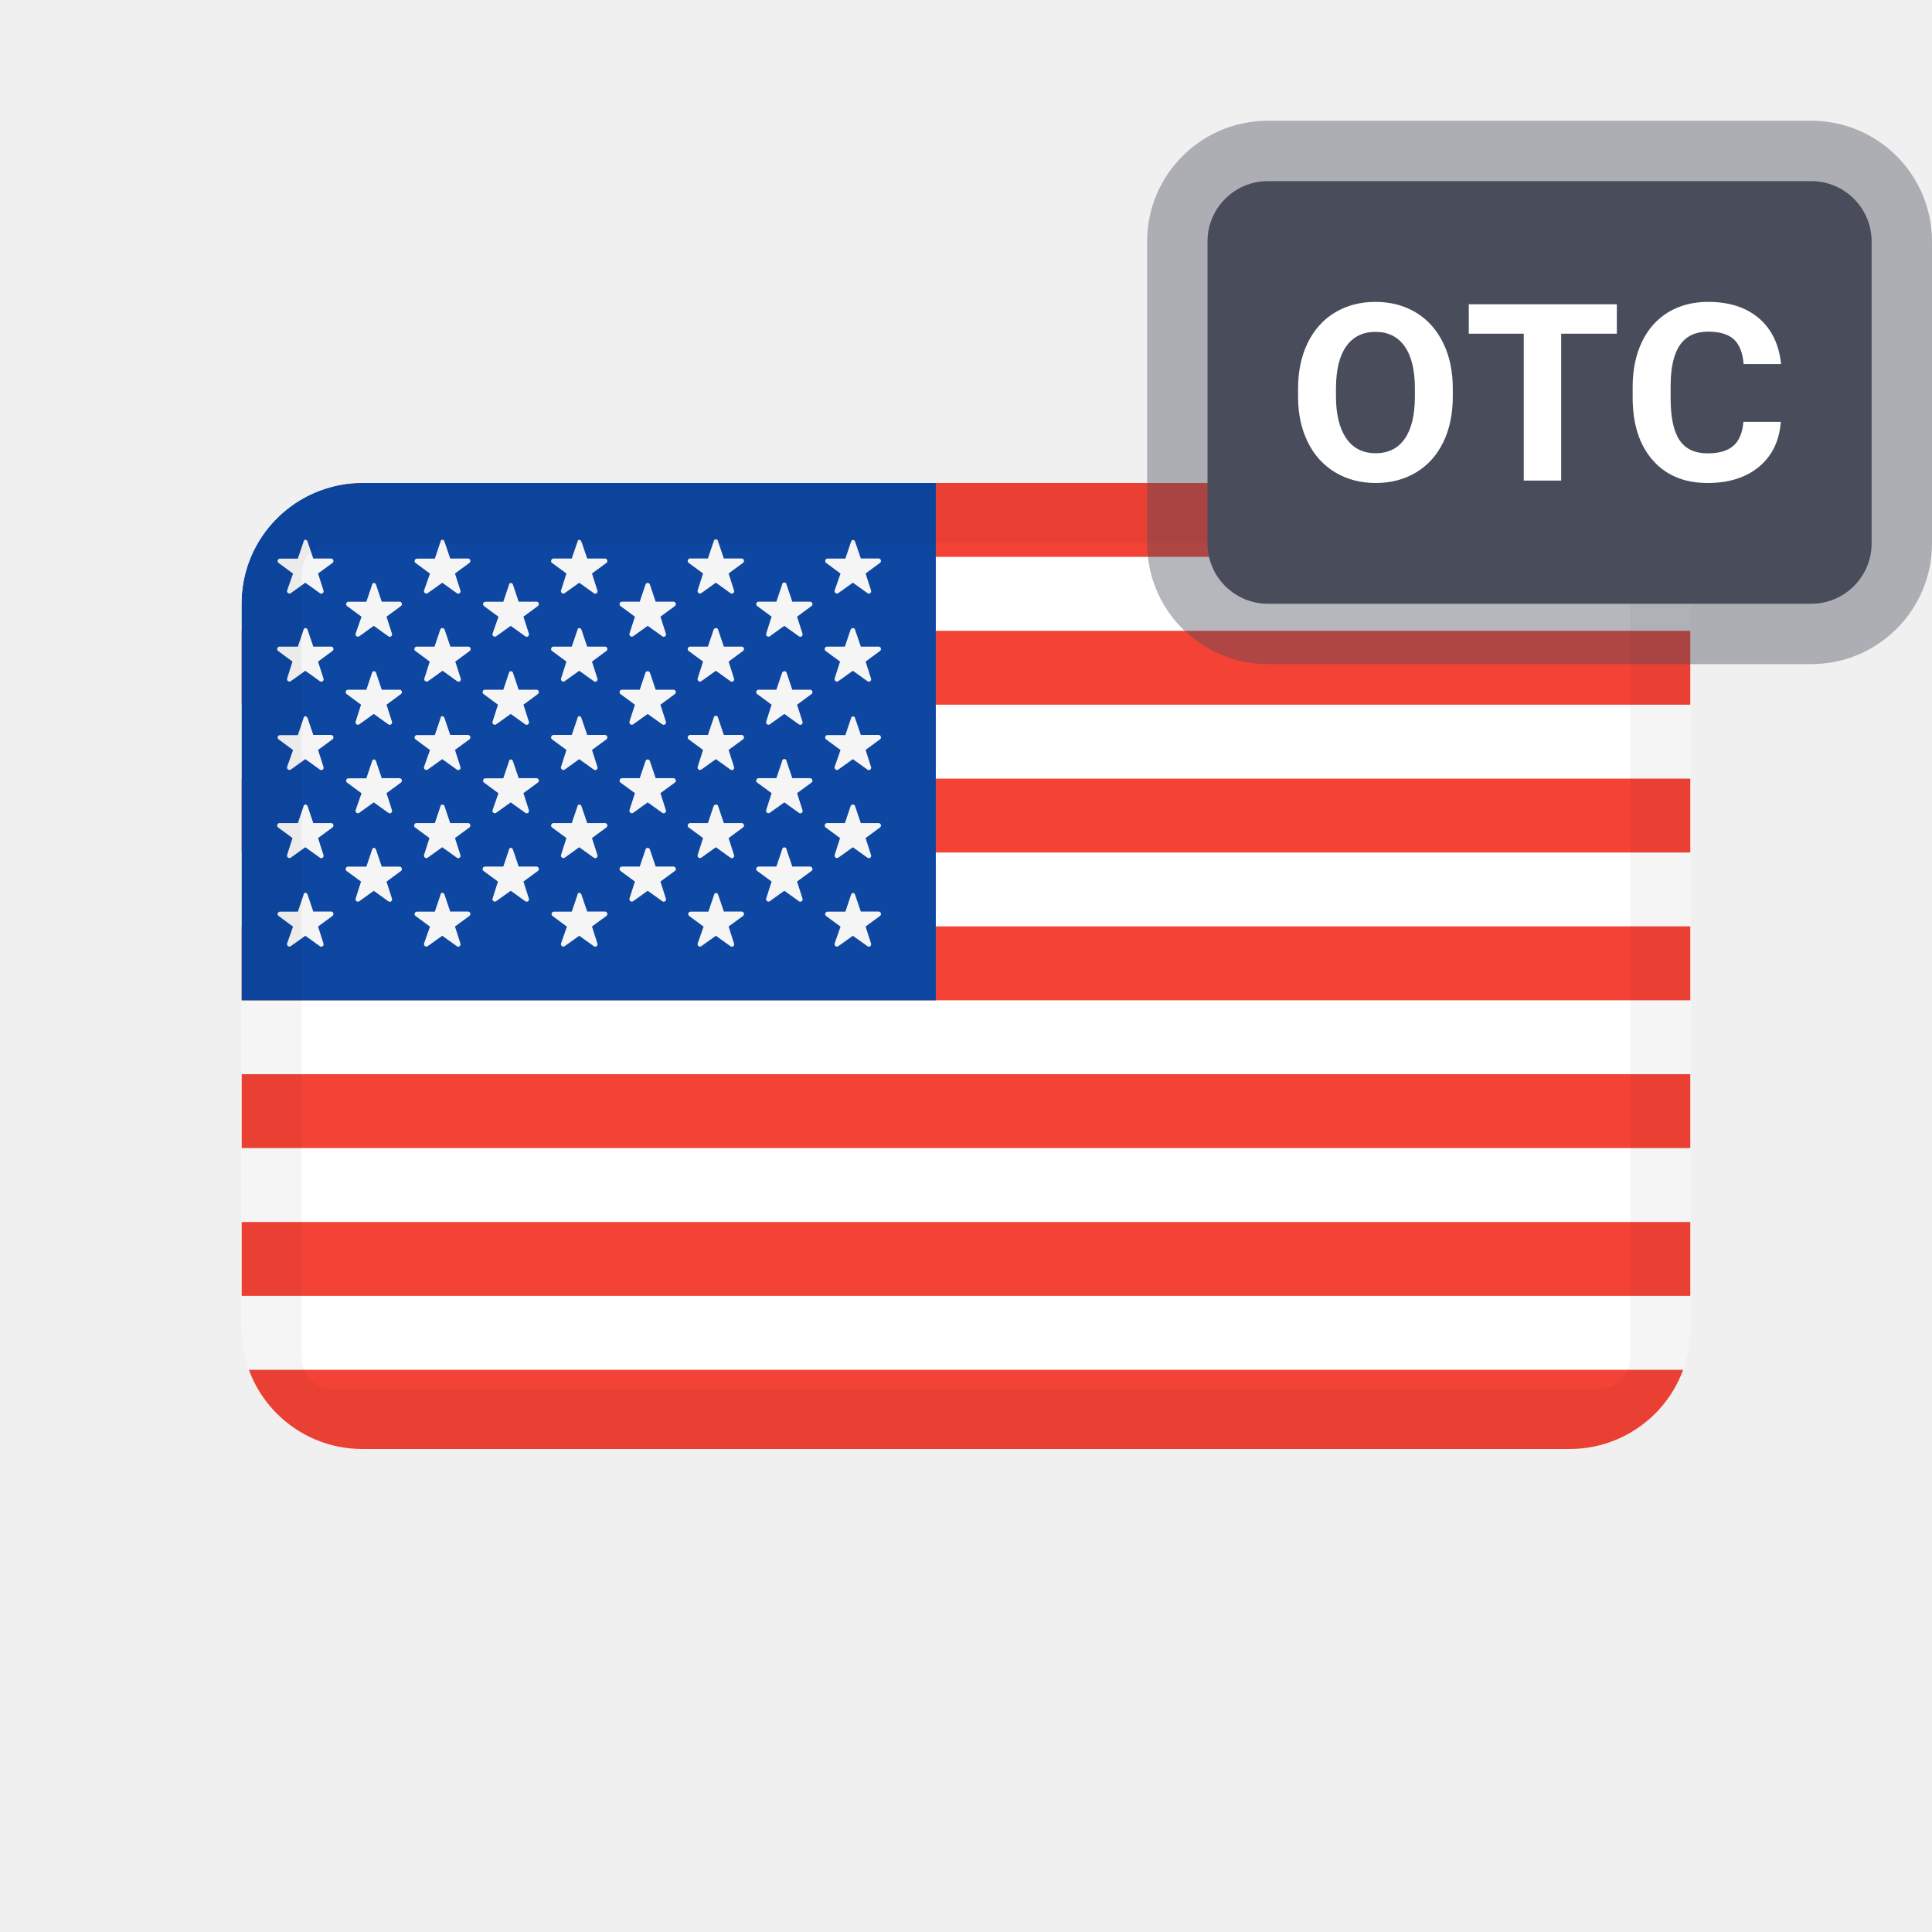
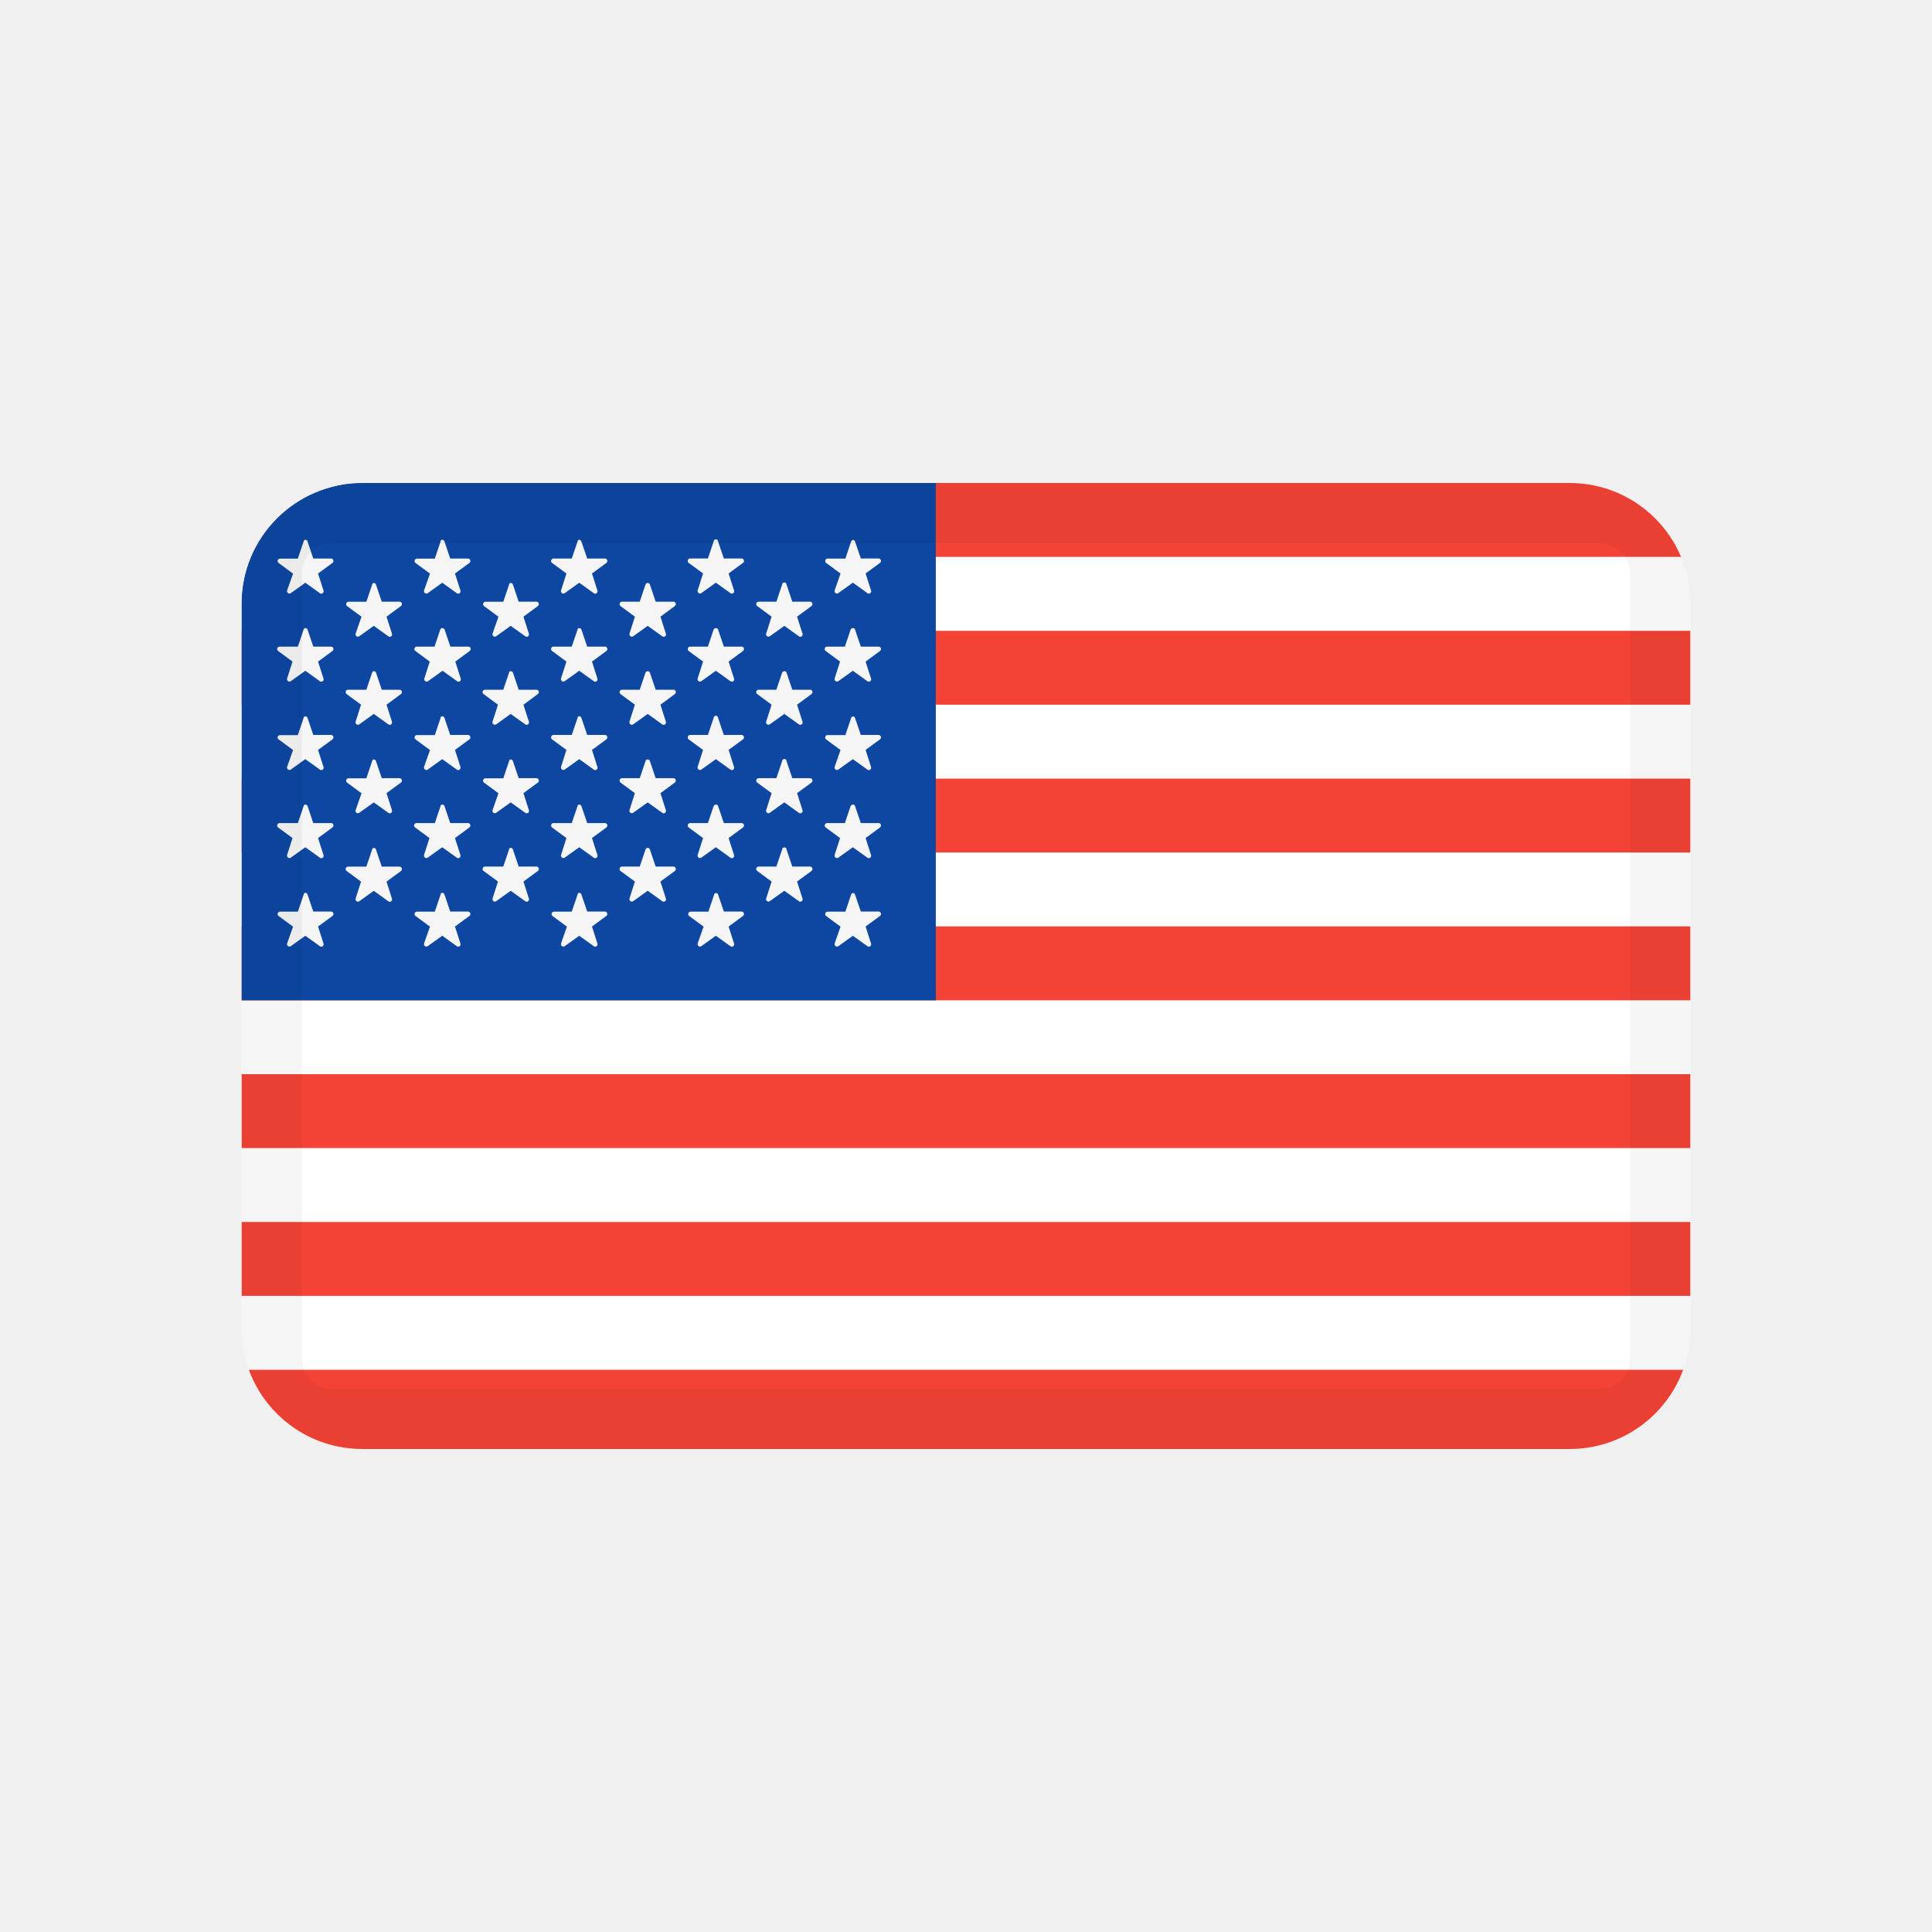
<svg xmlns="http://www.w3.org/2000/svg" xmlns:xlink="http://www.w3.org/1999/xlink" width="32" height="32" viewBox="0 0 32 32">
  <defs>
    <rect id="otcusprefix__a" width="24" height="16" x="0" y="0" rx="2" />
  </defs>
-   <g fill="none" fill-rule="evenodd">
-     <g transform="translate(4 8)">
-       <mask id="otcusprefix__b" fill="#fff">
-         <use xlink:href="#otcusprefix__a" />
-       </mask>
-       <use fill="#FFF" fill-rule="nonzero" xlink:href="#otcusprefix__a" />
-       <path fill="#F44336" fill-rule="nonzero" d="M24 14.688c0 .725-.587 1.312-1.312 1.312H1.312C.587 16 0 15.413 0 14.688h24zm0-2.448v1.224H0V12.24h24zm0-2.448v1.224H0V9.792h24zm0-2.448v1.224H0V7.344h24zm0-2.448V6.12H0V4.896h24zm0-2.448v1.224H0V2.448h24zM22.776 0c.634 0 1.155.482 1.218 1.099l.006.125H.688C.688.548 1.236 0 1.912 0h20.864z" mask="url(#otcusprefix__b)" />
-       <path fill="#0D47A1" fill-rule="nonzero" d="M2 0h9.5v8.568H0V2C0 .895.895 0 2 0z" mask="url(#otcusprefix__b)" />
-       <path fill="#F5F5F5" fill-rule="nonzero" d="M1.094 6.817l.095.281h.295c.017 0 .032.012.037.028.005.016 0 .033-.013.044l-.24.176.09.282c.006.016 0 .035-.014.045-.014.01-.034.01-.047-.002l-.24-.172-.24.172c-.014.01-.032.01-.046 0-.014-.01-.02-.027-.016-.043l.099-.28-.24-.177C.6 7.161.595 7.143.6 7.127.606 7.111.62 7.1.638 7.1h.296l.095-.282c.005-.04.053-.04.065-.001zm9.035-.026c.016 0 .03.01.033.026l.096.281h.295c.017 0 .031.012.037.028.005.016 0 .033-.013.044l-.24.176.09.282c.006.016 0 .035-.014.045-.015.01-.034.01-.047-.002l-.24-.172-.24.172c-.014.01-.033.01-.046 0-.014-.01-.02-.027-.016-.043l.098-.28-.24-.177c-.013-.01-.018-.028-.012-.044.005-.016.02-.027.036-.027h.296l.095-.282c.003-.015.016-.026.032-.027zm-2.269 0c.016 0 .03.01.034.026l.095.281h.295c.017 0 .032.012.037.028.005.016 0 .033-.013.044l-.24.176.09.282c.006.016 0 .035-.014.045-.014.01-.034.01-.047-.002l-.24-.172-.24.172c-.014.01-.032.01-.046 0-.014-.01-.02-.027-.016-.043l.099-.28-.24-.177c-.014-.01-.019-.028-.013-.044.005-.016.02-.027.037-.027h.295l.095-.282c.003-.015.016-.026.032-.027zm-4.498.026l.095.281h.295c.017 0 .032.012.037.028.005.016 0 .033-.013.044l-.24.176.09.282c.006.016 0 .035-.014.045-.014.01-.034.01-.047-.002l-.24-.172-.24.172c-.014.01-.032.01-.046 0-.014-.01-.02-.027-.016-.043l.099-.28-.24-.177c-.014-.01-.019-.028-.013-.044.005-.016.02-.027.037-.027h.296l.095-.282c0-.04.053-.04.065-.001zm2.268 0l.096.281h.295c.017 0 .031.012.037.028.005.016 0 .033-.013.044l-.24.176.09.282c.006.016 0 .035-.014.045-.015.01-.034.01-.047-.002l-.24-.172-.24.172c-.014.01-.033.01-.046 0-.014-.01-.02-.027-.016-.043l.098-.28-.24-.177c-.013-.01-.018-.028-.012-.044.005-.016.02-.027.036-.027h.296l.096-.282c0-.04.053-.04.064-.001zm-3.402-.744l.095.281h.295c.017 0 .032.012.037.028.006.016 0 .033-.013.044l-.24.176.09.282c.006.016 0 .035-.014.045-.014.01-.033.01-.047-.002l-.24-.172-.24.172c-.014.01-.032.01-.046 0-.014-.01-.02-.027-.015-.043l.09-.282-.24-.176c-.013-.01-.018-.028-.013-.044.005-.016.02-.027.037-.028h.304l.095-.281c.006-.039.054-.039.065 0zM9.01 6.04c.011.007.018.019.018.032l.095.281h.295c.017 0 .032.012.037.028.006.016 0 .033-.013.044l-.24.176.09.282c.006.016 0 .035-.014.045-.014.01-.033.01-.047-.002l-.24-.172-.24.172c-.014.01-.032.01-.046 0-.014-.01-.02-.027-.015-.043l.09-.282-.24-.176c-.013-.01-.018-.028-.013-.044.005-.016.02-.027.037-.028h.295l.095-.281c0-.013.007-.025.019-.032.011-.007.025-.007.037 0zm-2.245.032l.095.281h.295c.017 0 .032.012.037.028.005.016 0 .033-.013.044l-.24.176.09.282c.006.016 0 .035-.014.045-.014.01-.033.01-.047-.002l-.24-.172-.24.172c-.014.01-.032.01-.046 0-.014-.01-.02-.027-.016-.043l.09-.282-.24-.176c-.012-.01-.017-.028-.012-.044.005-.016.02-.027.037-.028h.295l.095-.281c.01-.039.063-.039.074 0zm-2.269 0l.095.281h.295c.017 0 .032.012.037.028.006.016 0 .033-.013.044l-.24.176.09.282c.006.016 0 .035-.014.045-.014.01-.033.01-.047-.002l-.24-.172-.24.172c-.014.01-.032.01-.046 0-.014-.01-.02-.027-.015-.043l.09-.282-.24-.176c-.013-.01-.018-.028-.013-.044.005-.016.02-.027.037-.028h.304l.095-.281c.001-.039.054-.039.065 0zm-1.134-.721l.095.282h.295c.017 0 .032.01.037.027.005.016 0 .033-.013.044l-.24.177.09.281c.006.017 0 .035-.014.045-.014.01-.034.01-.047-.002l-.24-.172-.24.172c-.014.01-.032.01-.046 0-.014-.01-.02-.027-.016-.043l.09-.281-.24-.177c-.013-.01-.018-.028-.012-.044.005-.016.02-.027.037-.027h.304l.095-.282c0-.033.053-.033.065 0zm6.8 0l.096.282h.295c.017 0 .031.01.037.027.005.016 0 .033-.013.044l-.24.177.09.281c.006.017 0 .035-.014.045-.015.01-.034.01-.047-.002l-.24-.172-.24.172c-.014.01-.033.01-.046 0-.014-.01-.02-.027-.016-.043l.09-.281-.24-.177c-.013-.01-.018-.028-.012-.044.005-.016.02-.027.036-.027h.296l.095-.282c.014-.033.067-.033.073 0zm-9.068 0l.095.282h.295c.017 0 .032.01.037.027.005.016 0 .033-.013.044l-.24.177.09.281c.006.017 0 .035-.014.045-.014.01-.034.01-.047-.002l-.24-.172-.24.172c-.014.01-.032.01-.046 0-.014-.01-.02-.027-.016-.043l.09-.281-.24-.177c-.013-.01-.018-.028-.012-.044.005-.016.02-.027.037-.027h.304l.095-.282c.005-.033.053-.033.065 0zm6.8 0l.095.282h.295c.017 0 .032.01.037.027.005.016 0 .033-.013.044l-.24.177.09.281c.006.017 0 .035-.014.045-.014.01-.034.01-.047-.002l-.24-.172-.24.172c-.014.01-.032.01-.046 0-.014-.01-.02-.027-.016-.043l.09-.281-.24-.177c-.013-.01-.018-.028-.012-.044.005-.016.02-.027.037-.027h.295l.095-.282c.014-.033.067-.033.074 0zm-2.264 0l.096.282h.295c.017 0 .031.01.037.027.005.016 0 .033-.013.044l-.24.177.09.281c.006.017 0 .035-.014.045-.015.01-.034.01-.047-.002l-.24-.172-.24.172c-.014.01-.033.01-.046 0-.014-.01-.02-.027-.016-.043l.09-.281-.24-.177c-.013-.01-.018-.028-.012-.044.005-.016.02-.027.036-.027h.304l.096-.282c0-.033.053-.033.064 0zm-3.402-.743l.095.281h.295c.017 0 .032.012.037.028.006.016 0 .033-.013.044l-.24.176.09.282c.006.016 0 .035-.014.045-.014.01-.033.01-.047-.002l-.24-.172-.24.172c-.014.01-.032.01-.046 0-.014-.01-.02-.027-.015-.043l.098-.28-.24-.177c-.013-.01-.018-.028-.013-.044.005-.016.02-.027.037-.027h.296l.095-.282c.006-.04.054-.04.065-.001zm6.763-.037c.02 0 .037.016.037.037l.095.281h.295c.017 0 .032.012.037.028.006.016 0 .033-.013.044l-.24.176.09.282c.006.016 0 .035-.014.045-.014.01-.033.01-.047-.002l-.24-.172-.24.172c-.014.01-.032.01-.046 0-.014-.01-.02-.027-.015-.043l.09-.282-.24-.176c-.013-.01-.018-.028-.013-.044.005-.016.02-.027.037-.028h.295l.095-.281c0-.02.017-.037.037-.037zm-2.226.037l.095.281h.295c.017 0 .032.012.037.028.005.016 0 .033-.013.044l-.24.176.09.282c.006.016 0 .035-.014.045-.014.01-.033.01-.047-.002l-.24-.172-.24.172c-.014.01-.032.01-.046 0-.014-.01-.02-.027-.016-.043l.09-.282-.24-.176c-.012-.01-.017-.028-.012-.044.005-.016.02-.027.037-.028h.295l.095-.281c.01-.039.063-.039.074 0zm-2.269 0l.095.281h.295c.017 0 .032.012.037.028.006.016 0 .033-.013.044l-.24.176.09.282c.006.016 0 .035-.014.045-.014.01-.033.01-.047-.002l-.24-.172-.24.172c-.014.01-.032.01-.046 0-.014-.01-.02-.027-.015-.043l.098-.28-.24-.177c-.013-.01-.018-.028-.013-.044.005-.016.02-.027.037-.027h.296l.095-.282c.001-.04.054-.04.065-.001zm-1.134-.716l.095.281h.295c.017 0 .032.012.037.028.005.016 0 .033-.013.044l-.24.176.09.282c.006.016 0 .035-.014.045-.014.01-.034.01-.047-.002l-.24-.172-.24.172c-.014.01-.032.01-.046 0-.014-.01-.02-.027-.016-.043l.099-.28-.24-.177c-.014-.01-.019-.028-.013-.044.005-.016.02-.027.037-.027h.296l.095-.282c0-.04.053-.04.065-.001zm6.767-.026c.016 0 .03.01.033.026l.096.281h.295c.017 0 .031.012.037.028.005.016 0 .033-.013.044l-.24.176.09.282c.006.016 0 .035-.014.045-.015.01-.034.01-.047-.002l-.24-.172-.24.172c-.014.01-.033.01-.046 0-.014-.01-.02-.027-.016-.043l.098-.28-.24-.177c-.013-.01-.018-.028-.012-.044.005-.016.02-.027.036-.027h.296l.095-.282c.003-.015.016-.026.032-.027zm-2.272-.011c.02 0 .037.016.037.037l.095.281h.295c.017 0 .032.012.037.028.005.016 0 .033-.013.044l-.24.176.09.282c.006.016 0 .035-.014.045-.014.01-.034.01-.047-.002l-.24-.172-.24.172c-.014.01-.032.01-.046 0-.014-.01-.02-.027-.016-.043l.09-.282-.24-.176c-.013-.01-.018-.028-.012-.044.005-.016.02-.027.037-.028h.295l.095-.281c0-.02.016-.037.037-.037zm-6.763.037l.095.281h.295c.017 0 .032.012.037.028.005.016 0 .033-.013.044l-.24.176.09.282c.006.016 0 .035-.014.045-.014.01-.034.01-.047-.002l-.24-.172-.24.172c-.014.01-.032.01-.046 0-.014-.01-.02-.027-.016-.043l.099-.28-.24-.177C.6 4.237.595 4.22.6 4.203c.005-.016.02-.027.037-.027h.296l.095-.282c.005-.04.053-.04.065-.001zm4.536 0l.096.281h.295c.017 0 .031.012.037.028.005.016 0 .033-.013.044l-.24.176.09.282c.006.016 0 .035-.014.045-.015.01-.034.01-.047-.002l-.24-.172-.24.172c-.014.01-.033.01-.046 0-.014-.01-.02-.027-.016-.043l.09-.282-.24-.176c-.013-.01-.018-.028-.012-.044.005-.016.02-.027.036-.028h.304l.096-.281c0-.039.053-.039.064 0zm-3.402-.75l.095.282h.295c.017 0 .032.011.037.027.006.016 0 .033-.013.044l-.24.177.09.281c.006.017 0 .035-.014.045-.014.01-.033.01-.047-.001l-.24-.172-.24.172c-.014.01-.032.01-.046 0-.014-.01-.02-.027-.015-.044l.09-.281-.24-.177c-.013-.01-.018-.028-.013-.044.005-.016.02-.027.037-.027h.304l.095-.282c.006-.033.054-.033.065 0zm4.537 0l.095.282h.295c.017 0 .032.011.037.027.005.016 0 .033-.013.044l-.24.177.09.281c.006.017 0 .035-.014.045-.014.01-.033.01-.047-.001l-.24-.172-.24.172c-.014.01-.032.01-.046 0-.014-.01-.02-.027-.016-.044l.09-.281-.24-.177c-.012-.01-.017-.028-.012-.044.005-.016.02-.027.037-.027h.295l.095-.282c.01-.033.063-.033.074 0zm-2.269 0l.095.282h.295c.017 0 .032.011.037.027.006.016 0 .033-.013.044l-.24.177.09.281c.006.017 0 .035-.014.045-.014.01-.033.01-.047-.001l-.24-.172-.24.172c-.014.01-.032.01-.046 0-.014-.01-.02-.027-.015-.044l.09-.281-.24-.177c-.013-.01-.018-.028-.013-.044.005-.016.02-.027.037-.027h.304l.095-.282c.001-.033.054-.033.065 0zm4.532 0l.095.282h.295c.017 0 .032.011.037.027.006.016 0 .033-.013.044l-.24.177.09.281c.006.017 0 .035-.014.045-.014.01-.033.01-.047-.001l-.24-.172-.24.172c-.014.01-.032.01-.046 0-.014-.01-.02-.027-.015-.044l.09-.281-.24-.177c-.013-.01-.018-.028-.013-.044.005-.016.02-.027.037-.027h.295l.095-.282c.015-.033.068-.033.074 0zM5.63 2.428l.096.282h.295c.017 0 .031.01.037.027.005.016 0 .033-.013.044l-.24.177.09.281c.006.017 0 .035-.014.045-.015.01-.034.01-.047-.002l-.24-.172-.24.172c-.014.01-.033.01-.046 0-.014-.01-.02-.027-.016-.043l.09-.281-.24-.177c-.013-.01-.018-.028-.012-.044.005-.016.02-.027.036-.027h.304l.096-.282c0-.033.053-.033.064 0zm-4.536 0l.095.282h.295c.017 0 .032.01.037.027.005.016 0 .033-.013.044l-.24.177.09.281c.006.017 0 .035-.014.045-.014.01-.034.01-.047-.002l-.24-.172-.24.172c-.014.01-.032.01-.046 0-.014-.01-.02-.027-.016-.043l.09-.281-.24-.177c-.013-.01-.018-.028-.012-.044.005-.016.02-.027.037-.027h.304l.095-.282c.005-.033.053-.033.065 0zm2.27 0l.096.282h.297c.017 0 .031.01.037.027.005.016 0 .033-.013.044l-.24.177.09.281c.006.017 0 .035-.014.045-.015.01-.034.01-.047-.002l-.24-.172-.24.172c-.014.01-.033.01-.046 0-.014-.01-.02-.027-.016-.043l.09-.281-.24-.177c-.013-.01-.018-.028-.012-.044.005-.016.02-.027.036-.027h.295l.095-.282c.006-.033.058-.033.073 0zm4.53 0l.095.282h.295c.017 0 .032.01.037.027.005.016 0 .033-.013.044l-.24.177.09.281c.006.017 0 .035-.014.045-.014.01-.034.01-.047-.002l-.24-.172-.24.172c-.014.01-.032.01-.046 0-.014-.01-.02-.027-.016-.043l.09-.281-.24-.177c-.013-.01-.018-.028-.012-.044.005-.016.02-.027.037-.027h.295l.095-.282c.014-.033.067-.033.074 0zm2.268 0l.096.282h.295c.017 0 .031.01.037.027.005.016 0 .033-.013.044l-.24.177.09.281c.006.017 0 .035-.014.045-.015.01-.034.01-.047-.002l-.24-.172-.24.172c-.014.01-.033.01-.046 0-.014-.01-.02-.027-.016-.043l.09-.281-.24-.177c-.013-.01-.018-.028-.012-.044.005-.016.02-.027.036-.027h.296l.095-.282c.014-.033.067-.033.073 0zm-3.397-.744l.095.282h.295c.017 0 .032.01.037.027.005.016 0 .033-.013.044l-.24.177.09.281c.006.017 0 .035-.014.045-.014.01-.033.01-.047-.002l-.24-.172-.24.172c-.014.01-.032.01-.046 0-.014-.01-.02-.027-.016-.043l.09-.281-.24-.177c-.012-.01-.017-.028-.012-.044.005-.016.02-.027.037-.027h.295l.095-.282c.01-.038.063-.038.074 0zm-2.269 0l.095.282h.295c.017 0 .032.01.037.027.006.016 0 .033-.013.044l-.24.177.09.281c.006.017 0 .035-.014.045-.014.01-.033.01-.047-.002l-.24-.172-.24.172c-.014.01-.032.01-.046 0-.014-.01-.02-.027-.015-.043l.098-.28-.24-.177c-.013-.01-.018-.028-.013-.044.005-.016.02-.026.037-.027h.296l.095-.281c.001-.04.054-.04.065-.002zm-2.268 0l.095.282h.295c.017 0 .032.01.037.027.006.016 0 .033-.013.044l-.24.177.09.281c.006.017 0 .035-.014.045-.014.01-.033.01-.047-.002l-.24-.172-.24.172c-.014.01-.032.01-.046 0-.014-.01-.02-.027-.015-.043l.098-.28-.24-.177c-.013-.01-.018-.028-.013-.044.005-.016.02-.026.037-.027h.296l.095-.281c.006-.04.054-.04.065-.002zm6.782-.032c.011.007.018.019.018.032l.095.282h.295c.017 0 .032.01.037.027.006.016 0 .033-.013.044l-.24.177.09.281c.006.017 0 .035-.014.045-.014.01-.033.01-.047-.002l-.24-.172-.24.172c-.014.01-.032.01-.046 0-.014-.01-.02-.027-.015-.043l.09-.281-.24-.177c-.013-.01-.018-.028-.013-.044.005-.016.02-.027.037-.027h.295l.095-.282c0-.013.007-.025.019-.032.011-.006.025-.006.037 0zM1.094.97l.095.281h.295c.017 0 .032.012.037.028.005.016 0 .033-.013.044l-.24.176.09.282c.006.016 0 .035-.014.045-.014.01-.034.01-.047-.002l-.24-.172-.24.172c-.014.01-.032.01-.046 0-.014-.01-.02-.027-.016-.043l.099-.28-.24-.177C.6 1.313.595 1.295.6 1.28c.005-.016.02-.027.037-.027h.296L1.029.97c.005-.04.053-.04.065-.001zm2.268 0l.095.281h.295c.017 0 .032.012.037.028.005.016 0 .033-.013.044l-.24.176.09.282c.006.016 0 .035-.014.045-.014.01-.034.01-.047-.002l-.24-.172-.24.172c-.014.01-.032.01-.046 0-.014-.01-.02-.027-.016-.043l.099-.28-.24-.177c-.014-.01-.019-.028-.013-.044.005-.016.02-.027.037-.027h.296L3.297.97c0-.04.053-.04.065-.001zm2.268 0l.096.281h.295c.017 0 .031.012.037.028.005.016 0 .033-.013.044l-.24.176.09.282c.006.016 0 .035-.014.045-.015.01-.034.01-.047-.002l-.24-.172-.24.172c-.014.01-.033.01-.046 0-.014-.01-.02-.027-.016-.043l.09-.282-.24-.176c-.013-.01-.018-.028-.012-.044.005-.016.02-.027.036-.028h.304L5.566.97c0-.039.053-.039.064 0zM7.875.937c.012.007.019.019.019.032l.095.281h.295c.017 0 .032.012.037.028.005.016 0 .033-.013.044l-.24.176.09.282c.006.016 0 .035-.014.045-.014.01-.034.01-.047-.002l-.24-.172-.24.172c-.014.01-.032.01-.046 0-.014-.01-.02-.027-.016-.043l.09-.282-.24-.176c-.013-.01-.018-.028-.012-.044.005-.016.02-.027.037-.028h.295L7.82.97c0-.013.007-.025.018-.032.012-.007.026-.007.037 0zm2.254.006c.016 0 .03.01.033.026l.096.281h.295c.017 0 .031.012.037.028.005.016 0 .033-.013.044l-.24.176.09.282c.006.016 0 .035-.014.045-.015.01-.034.01-.047-.002l-.24-.172-.24.172c-.014.01-.033.01-.046 0-.014-.01-.02-.027-.016-.043l.098-.28-.24-.177c-.013-.01-.018-.028-.012-.044.005-.016.02-.027.036-.027h.296l.095-.282c.003-.015.016-.026.032-.027z" mask="url(#otcusprefix__b)" />
-       <rect width="23" height="15" x=".5" y=".5" fill-rule="nonzero" stroke="#000" stroke-opacity=".04" mask="url(#otcusprefix__b)" rx="1" />
-     </g>
-     <g>
-       <path fill="#494C5A" fill-opacity=".4" fill-rule="nonzero" d="M2 0h9c1.105 0 2 .895 2 2v5c0 1.105-.895 2-2 2H2C.895 9 0 8.105 0 7V2C0 .895.895 0 2 0z" transform="translate(19 2)" />
-       <path fill="#494C5A" d="M2 1c-.552 0-1 .448-1 1v5c0 .552.448 1 1 1h9c.552 0 1-.448 1-1V2c0-.552-.448-1-1-1H2z" transform="translate(19 2)" />
-       <path fill="#FFF" d="M5.063 4.566c0 .288-.052.54-.157.756-.105.217-.254.384-.45.502-.194.117-.418.176-.67.176-.25 0-.472-.058-.668-.174-.196-.117-.347-.283-.455-.499-.107-.216-.162-.464-.163-.745v-.144c0-.288.053-.54.16-.76.107-.218.258-.386.453-.503.195-.117.418-.175.669-.175.25 0 .473.058.668.175.195.117.346.285.453.504.107.218.16.47.16.757v.13zm-.628-.132c0-.306-.057-.539-.17-.698-.113-.16-.274-.239-.483-.239-.208 0-.369.079-.482.236-.113.157-.17.387-.172.69v.143c0 .298.057.53.17.694.113.164.276.247.488.247.208 0 .368-.08.48-.238.111-.158.168-.39.169-.693v-.142zm3.345-.907h-.922V5.96h-.62V3.527h-.91V3.04H7.78v.487zm2.716 1.46c-.024.314-.143.562-.359.742-.215.18-.5.271-.853.271-.385 0-.689-.126-.91-.378-.221-.252-.332-.598-.332-1.038v-.178c0-.281.051-.528.153-.742.102-.214.248-.378.437-.493.19-.114.41-.171.66-.171.348 0 .628.09.84.27.212.181.335.435.368.76h-.62c-.015-.188-.07-.324-.162-.41-.093-.084-.235-.127-.425-.127-.207 0-.362.072-.464.216-.103.144-.156.367-.158.669v.22c0 .316.049.546.147.692.099.146.254.219.466.219.192 0 .335-.043.43-.128.094-.085.148-.216.162-.394h.62z" transform="translate(19 2)" />
-     </g>
+   <g fill="none" fill-rule="evenodd" transform="translate(4 8)">
+     <mask id="otcusprefix__b" fill="#fff">
+       <use xlink:href="#otcusprefix__a" />
+     </mask>
+     <use fill="#FFF" fill-rule="nonzero" xlink:href="#otcusprefix__a" />
+     <path fill="#F44336" fill-rule="nonzero" d="M24 14.688c0 .725-.587 1.312-1.312 1.312H1.312C.587 16 0 15.413 0 14.688h24zm0-2.448v1.224H0V12.24h24zm0-2.448v1.224H0V9.792h24zm0-2.448v1.224H0V7.344h24zm0-2.448V6.12H0V4.896h24zm0-2.448v1.224H0V2.448h24zM22.776 0c.634 0 1.155.482 1.218 1.099l.006.125H.688C.688.548 1.236 0 1.912 0h20.864z" mask="url(#otcusprefix__b)" />
+     <path fill="#0D47A1" fill-rule="nonzero" d="M2 0h9.5v8.568H0V2C0 .895.895 0 2 0z" mask="url(#otcusprefix__b)" />
+     <path fill="#F5F5F5" fill-rule="nonzero" d="M1.094 6.817l.095.281h.295c.017 0 .032.012.037.028.005.016 0 .033-.013.044l-.24.176.09.282c.006.016 0 .035-.014.045-.014.01-.034.01-.047-.002l-.24-.172-.24.172c-.014.01-.032.01-.046 0-.014-.01-.02-.027-.016-.043l.099-.28-.24-.177C.6 7.161.595 7.143.6 7.127.606 7.111.62 7.1.638 7.1h.296l.095-.282c.005-.04.053-.04.065-.001zm9.035-.026c.016 0 .03.01.033.026l.096.281h.295c.017 0 .031.012.037.028.005.016 0 .033-.013.044l-.24.176.09.282c.006.016 0 .035-.014.045-.015.01-.034.01-.047-.002l-.24-.172-.24.172c-.014.01-.033.01-.046 0-.014-.01-.02-.027-.016-.043l.098-.28-.24-.177c-.013-.01-.018-.028-.012-.044.005-.016.02-.027.036-.027h.296l.095-.282c.003-.015.016-.026.032-.027zm-2.269 0c.016 0 .03.01.034.026l.095.281h.295c.017 0 .032.012.037.028.005.016 0 .033-.013.044l-.24.176.09.282c.006.016 0 .035-.014.045-.014.01-.034.01-.047-.002l-.24-.172-.24.172c-.014.01-.032.01-.046 0-.014-.01-.02-.027-.016-.043l.099-.28-.24-.177c-.014-.01-.019-.028-.013-.044.005-.016.02-.027.037-.027h.295l.095-.282c.003-.015.016-.026.032-.027zm-4.498.026l.095.281h.295c.017 0 .032.012.037.028.005.016 0 .033-.013.044l-.24.176.09.282c.006.016 0 .035-.014.045-.014.01-.034.01-.047-.002l-.24-.172-.24.172c-.014.01-.032.01-.046 0-.014-.01-.02-.027-.016-.043l.099-.28-.24-.177c-.014-.01-.019-.028-.013-.044.005-.016.02-.027.037-.027h.296l.095-.282c0-.04.053-.04.065-.001zm2.268 0l.096.281h.295c.017 0 .031.012.037.028.005.016 0 .033-.013.044l-.24.176.09.282c.006.016 0 .035-.014.045-.015.01-.034.01-.047-.002l-.24-.172-.24.172c-.014.01-.033.01-.046 0-.014-.01-.02-.027-.016-.043l.098-.28-.24-.177c-.013-.01-.018-.028-.012-.044.005-.016.02-.027.036-.027h.296l.096-.282c0-.04.053-.04.064-.001zm-3.402-.744l.095.281h.295c.017 0 .032.012.037.028.006.016 0 .033-.013.044l-.24.176.09.282c.006.016 0 .035-.014.045-.014.01-.033.01-.047-.002l-.24-.172-.24.172c-.014.01-.032.01-.046 0-.014-.01-.02-.027-.015-.043l.09-.282-.24-.176c-.013-.01-.018-.028-.013-.044.005-.016.02-.027.037-.028h.304l.095-.281c.006-.039.054-.039.065 0zM9.01 6.04c.011.007.018.019.018.032l.095.281h.295c.017 0 .032.012.037.028.006.016 0 .033-.013.044l-.24.176.09.282c.006.016 0 .035-.014.045-.014.01-.033.01-.047-.002l-.24-.172-.24.172c-.014.01-.032.01-.046 0-.014-.01-.02-.027-.015-.043l.09-.282-.24-.176c-.013-.01-.018-.028-.013-.044.005-.016.02-.027.037-.028h.295l.095-.281c0-.013.007-.025.019-.032.011-.007.025-.007.037 0zm-2.245.032l.095.281h.295c.017 0 .032.012.037.028.005.016 0 .033-.013.044l-.24.176.09.282c.006.016 0 .035-.014.045-.014.01-.033.01-.047-.002l-.24-.172-.24.172c-.014.01-.032.01-.046 0-.014-.01-.02-.027-.016-.043l.09-.282-.24-.176c-.012-.01-.017-.028-.012-.044.005-.016.02-.027.037-.028h.295l.095-.281c.01-.039.063-.039.074 0zm-2.269 0l.095.281h.295c.017 0 .032.012.037.028.006.016 0 .033-.013.044l-.24.176.09.282c.006.016 0 .035-.014.045-.014.01-.033.01-.047-.002l-.24-.172-.24.172c-.014.01-.032.01-.046 0-.014-.01-.02-.027-.015-.043l.09-.282-.24-.176c-.013-.01-.018-.028-.013-.044.005-.016.02-.027.037-.028h.304l.095-.281c.001-.039.054-.039.065 0zm-1.134-.721l.095.282h.295c.017 0 .032.01.037.027.005.016 0 .033-.013.044l-.24.177.09.281c.006.017 0 .035-.014.045-.014.01-.034.01-.047-.002l-.24-.172-.24.172c-.014.01-.032.01-.046 0-.014-.01-.02-.027-.016-.043l.09-.281-.24-.177c-.013-.01-.018-.028-.012-.044.005-.016.02-.027.037-.027h.304l.095-.282c0-.033.053-.033.065 0zm6.8 0l.096.282h.295c.017 0 .031.01.037.027.005.016 0 .033-.013.044l-.24.177.09.281c.006.017 0 .035-.014.045-.015.01-.034.01-.047-.002l-.24-.172-.24.172c-.014.01-.033.01-.046 0-.014-.01-.02-.027-.016-.043l.09-.281-.24-.177c-.013-.01-.018-.028-.012-.044.005-.016.02-.027.036-.027h.296l.095-.282c.014-.033.067-.033.073 0zm-9.068 0l.095.282h.295c.017 0 .032.01.037.027.005.016 0 .033-.013.044l-.24.177.09.281c.006.017 0 .035-.014.045-.014.01-.034.01-.047-.002l-.24-.172-.24.172c-.014.01-.032.01-.046 0-.014-.01-.02-.027-.016-.043l.09-.281-.24-.177c-.013-.01-.018-.028-.012-.044.005-.016.02-.027.037-.027h.304l.095-.282c.005-.033.053-.033.065 0zm6.8 0l.095.282h.295c.017 0 .032.01.037.027.005.016 0 .033-.013.044l-.24.177.09.281c.006.017 0 .035-.014.045-.014.01-.034.01-.047-.002l-.24-.172-.24.172c-.014.01-.032.01-.046 0-.014-.01-.02-.027-.016-.043l.09-.281-.24-.177c-.013-.01-.018-.028-.012-.044.005-.016.02-.027.037-.027h.295l.095-.282c.014-.033.067-.033.074 0zm-2.264 0l.096.282h.295c.017 0 .031.01.037.027.005.016 0 .033-.013.044l-.24.177.09.281c.006.017 0 .035-.014.045-.015.01-.034.01-.047-.002l-.24-.172-.24.172c-.014.01-.033.01-.046 0-.014-.01-.02-.027-.016-.043l.09-.281-.24-.177c-.013-.01-.018-.028-.012-.044.005-.016.02-.027.036-.027h.304l.096-.282c0-.033.053-.033.064 0zm-3.402-.743l.095.281h.295c.017 0 .032.012.037.028.006.016 0 .033-.013.044l-.24.176.09.282c.006.016 0 .035-.014.045-.014.01-.033.01-.047-.002l-.24-.172-.24.172c-.014.01-.032.01-.046 0-.014-.01-.02-.027-.015-.043l.098-.28-.24-.177c-.013-.01-.018-.028-.013-.044.005-.016.02-.027.037-.027h.296l.095-.282c.006-.04.054-.04.065-.001zm6.763-.037c.02 0 .037.016.037.037l.095.281h.295c.017 0 .032.012.037.028.006.016 0 .033-.013.044l-.24.176.09.282c.006.016 0 .035-.014.045-.014.01-.033.01-.047-.002l-.24-.172-.24.172c-.014.01-.032.01-.046 0-.014-.01-.02-.027-.015-.043l.09-.282-.24-.176c-.013-.01-.018-.028-.013-.044.005-.016.02-.027.037-.028h.295l.095-.281c0-.02.017-.037.037-.037zm-2.226.037l.095.281h.295c.017 0 .032.012.037.028.005.016 0 .033-.013.044l-.24.176.09.282c.006.016 0 .035-.014.045-.014.01-.033.01-.047-.002l-.24-.172-.24.172c-.014.01-.032.01-.046 0-.014-.01-.02-.027-.016-.043l.09-.282-.24-.176c-.012-.01-.017-.028-.012-.044.005-.016.02-.027.037-.028h.295l.095-.281c.01-.039.063-.039.074 0zm-2.269 0l.095.281h.295c.017 0 .032.012.037.028.006.016 0 .033-.013.044l-.24.176.09.282c.006.016 0 .035-.014.045-.014.01-.033.01-.047-.002l-.24-.172-.24.172c-.014.01-.032.01-.046 0-.014-.01-.02-.027-.015-.043l.098-.28-.24-.177c-.013-.01-.018-.028-.013-.044.005-.016.02-.027.037-.027h.296l.095-.282c.001-.04.054-.04.065-.001zm-1.134-.716l.095.281h.295c.017 0 .032.012.037.028.005.016 0 .033-.013.044l-.24.176.09.282c.006.016 0 .035-.014.045-.014.01-.034.01-.047-.002l-.24-.172-.24.172c-.014.01-.032.01-.046 0-.014-.01-.02-.027-.016-.043l.099-.28-.24-.177c-.014-.01-.019-.028-.013-.044.005-.016.02-.027.037-.027h.296l.095-.282c0-.04.053-.04.065-.001zm6.767-.026c.016 0 .03.01.033.026l.096.281h.295c.017 0 .031.012.037.028.005.016 0 .033-.013.044l-.24.176.09.282c.006.016 0 .035-.014.045-.015.01-.034.01-.047-.002l-.24-.172-.24.172c-.014.01-.033.01-.046 0-.014-.01-.02-.027-.016-.043l.098-.28-.24-.177c-.013-.01-.018-.028-.012-.044.005-.016.02-.027.036-.027h.296l.095-.282c.003-.015.016-.026.032-.027zm-2.272-.011c.02 0 .037.016.037.037l.095.281h.295c.017 0 .032.012.037.028.005.016 0 .033-.013.044l-.24.176.09.282c.006.016 0 .035-.014.045-.014.01-.034.01-.047-.002l-.24-.172-.24.172c-.014.01-.032.01-.046 0-.014-.01-.02-.027-.016-.043l.09-.282-.24-.176c-.013-.01-.018-.028-.012-.044.005-.016.02-.027.037-.028h.295l.095-.281c0-.02.016-.037.037-.037zm-6.763.037l.095.281h.295c.017 0 .032.012.037.028.005.016 0 .033-.013.044l-.24.176.09.282c.006.016 0 .035-.014.045-.014.01-.034.01-.047-.002l-.24-.172-.24.172c-.014.01-.032.01-.046 0-.014-.01-.02-.027-.016-.043l.099-.28-.24-.177C.6 4.237.595 4.22.6 4.203c.005-.016.02-.027.037-.027h.296l.095-.282c.005-.04.053-.04.065-.001zm4.536 0l.096.281h.295c.017 0 .031.012.037.028.005.016 0 .033-.013.044l-.24.176.09.282c.006.016 0 .035-.014.045-.015.01-.034.01-.047-.002l-.24-.172-.24.172c-.014.01-.033.01-.046 0-.014-.01-.02-.027-.016-.043l.09-.282-.24-.176c-.013-.01-.018-.028-.012-.044.005-.016.02-.027.036-.028h.304l.096-.281c0-.039.053-.039.064 0zm-3.402-.75l.095.282h.295c.017 0 .032.011.037.027.006.016 0 .033-.013.044l-.24.177.09.281c.006.017 0 .035-.014.045-.014.01-.033.01-.047-.001l-.24-.172-.24.172c-.014.01-.032.01-.046 0-.014-.01-.02-.027-.015-.044l.09-.281-.24-.177c-.013-.01-.018-.028-.013-.044.005-.016.02-.027.037-.027h.304l.095-.282c.006-.033.054-.033.065 0zm4.537 0l.095.282h.295c.017 0 .032.011.037.027.005.016 0 .033-.013.044l-.24.177.09.281c.006.017 0 .035-.014.045-.014.01-.033.01-.047-.001l-.24-.172-.24.172c-.014.01-.032.01-.046 0-.014-.01-.02-.027-.016-.044l.09-.281-.24-.177c-.012-.01-.017-.028-.012-.044.005-.016.02-.027.037-.027h.295l.095-.282c.01-.033.063-.033.074 0zm-2.269 0l.095.282h.295c.017 0 .032.011.037.027.006.016 0 .033-.013.044l-.24.177.09.281c.006.017 0 .035-.014.045-.014.01-.033.01-.047-.001l-.24-.172-.24.172c-.014.01-.032.01-.046 0-.014-.01-.02-.027-.015-.044l.09-.281-.24-.177c-.013-.01-.018-.028-.013-.044.005-.016.02-.027.037-.027h.304l.095-.282c.001-.033.054-.033.065 0zm4.532 0l.095.282h.295c.017 0 .032.011.037.027.006.016 0 .033-.013.044l-.24.177.09.281c.006.017 0 .035-.014.045-.014.01-.033.01-.047-.001l-.24-.172-.24.172c-.014.01-.032.01-.046 0-.014-.01-.02-.027-.015-.044l.09-.281-.24-.177c-.013-.01-.018-.028-.013-.044.005-.016.02-.027.037-.027h.295l.095-.282c.015-.033.068-.033.074 0zM5.63 2.428l.096.282h.295c.017 0 .031.01.037.027.005.016 0 .033-.013.044l-.24.177.09.281c.006.017 0 .035-.014.045-.015.01-.034.01-.047-.002l-.24-.172-.24.172c-.014.01-.033.01-.046 0-.014-.01-.02-.027-.016-.043l.09-.281-.24-.177c-.013-.01-.018-.028-.012-.044.005-.016.02-.027.036-.027h.304l.096-.282c0-.033.053-.033.064 0zm-4.536 0l.095.282h.295c.017 0 .032.01.037.027.005.016 0 .033-.013.044l-.24.177.09.281c.006.017 0 .035-.014.045-.014.01-.034.01-.047-.002l-.24-.172-.24.172c-.014.01-.032.01-.046 0-.014-.01-.02-.027-.016-.043l.09-.281-.24-.177c-.013-.01-.018-.028-.012-.044.005-.016.02-.027.037-.027h.304l.095-.282c.005-.033.053-.033.065 0zm2.27 0l.096.282h.297c.017 0 .031.01.037.027.005.016 0 .033-.013.044l-.24.177.09.281c.006.017 0 .035-.014.045-.015.01-.034.01-.047-.002l-.24-.172-.24.172c-.014.01-.033.01-.046 0-.014-.01-.02-.027-.016-.043l.09-.281-.24-.177c-.013-.01-.018-.028-.012-.044.005-.016.02-.027.036-.027h.295l.095-.282c.006-.033.058-.033.073 0zm4.53 0l.095.282h.295c.017 0 .032.01.037.027.005.016 0 .033-.013.044l-.24.177.09.281c.006.017 0 .035-.014.045-.014.01-.034.01-.047-.002l-.24-.172-.24.172c-.014.01-.032.01-.046 0-.014-.01-.02-.027-.016-.043l.09-.281-.24-.177c-.013-.01-.018-.028-.012-.044.005-.016.02-.027.037-.027h.295l.095-.282c.014-.033.067-.033.074 0zm2.268 0l.096.282h.295c.017 0 .031.01.037.027.005.016 0 .033-.013.044l-.24.177.09.281c.006.017 0 .035-.014.045-.015.01-.034.01-.047-.002l-.24-.172-.24.172c-.014.01-.033.01-.046 0-.014-.01-.02-.027-.016-.043l.09-.281-.24-.177c-.013-.01-.018-.028-.012-.044.005-.016.02-.027.036-.027h.296l.095-.282c.014-.033.067-.033.073 0zm-3.397-.744l.095.282h.295c.017 0 .032.01.037.027.005.016 0 .033-.013.044l-.24.177.09.281c.006.017 0 .035-.014.045-.014.01-.033.01-.047-.002l-.24-.172-.24.172c-.014.01-.032.01-.046 0-.014-.01-.02-.027-.016-.043l.09-.281-.24-.177c-.012-.01-.017-.028-.012-.044.005-.016.02-.027.037-.027h.295l.095-.282c.01-.038.063-.038.074 0zm-2.269 0l.095.282h.295c.017 0 .032.01.037.027.006.016 0 .033-.013.044l-.24.177.09.281c.006.017 0 .035-.014.045-.014.01-.033.01-.047-.002l-.24-.172-.24.172c-.014.01-.032.01-.046 0-.014-.01-.02-.027-.015-.043l.098-.28-.24-.177c-.013-.01-.018-.028-.013-.044.005-.016.02-.026.037-.027h.296l.095-.281c.001-.04.054-.04.065-.002zm-2.268 0l.095.282h.295c.017 0 .032.01.037.027.006.016 0 .033-.013.044l-.24.177.09.281c.006.017 0 .035-.014.045-.014.01-.033.01-.047-.002l-.24-.172-.24.172c-.014.01-.032.01-.046 0-.014-.01-.02-.027-.015-.043l.098-.28-.24-.177c-.013-.01-.018-.028-.013-.044.005-.016.02-.026.037-.027h.296l.095-.281c.006-.04.054-.04.065-.002zm6.782-.032c.011.007.018.019.018.032l.095.282h.295c.017 0 .032.01.037.027.006.016 0 .033-.013.044l-.24.177.09.281c.006.017 0 .035-.014.045-.014.01-.033.01-.047-.002l-.24-.172-.24.172c-.014.01-.032.01-.046 0-.014-.01-.02-.027-.015-.043l.09-.281-.24-.177c-.013-.01-.018-.028-.013-.044.005-.016.02-.027.037-.027h.295l.095-.282c0-.013.007-.025.019-.032.011-.006.025-.006.037 0zM1.094.97l.095.281h.295c.017 0 .032.012.037.028.005.016 0 .033-.013.044l-.24.176.09.282c.006.016 0 .035-.014.045-.014.01-.034.01-.047-.002l-.24-.172-.24.172c-.014.01-.032.01-.046 0-.014-.01-.02-.027-.016-.043l.099-.28-.24-.177C.6 1.313.595 1.295.6 1.28c.005-.016.02-.027.037-.027h.296L1.029.97c.005-.04.053-.04.065-.001zm2.268 0l.095.281h.295c.017 0 .032.012.037.028.005.016 0 .033-.013.044l-.24.176.09.282c.006.016 0 .035-.014.045-.014.01-.034.01-.047-.002l-.24-.172-.24.172c-.014.01-.032.01-.046 0-.014-.01-.02-.027-.016-.043l.099-.28-.24-.177c-.014-.01-.019-.028-.013-.044.005-.016.02-.027.037-.027h.296L3.297.97c0-.04.053-.04.065-.001zm2.268 0l.096.281h.295c.017 0 .031.012.037.028.005.016 0 .033-.013.044l-.24.176.09.282c.006.016 0 .035-.014.045-.015.01-.034.01-.047-.002l-.24-.172-.24.172c-.014.01-.033.01-.046 0-.014-.01-.02-.027-.016-.043l.09-.282-.24-.176c-.013-.01-.018-.028-.012-.044.005-.016.02-.027.036-.028h.304L5.566.97c0-.039.053-.039.064 0zM7.875.937c.012.007.019.019.019.032l.095.281h.295c.017 0 .032.012.037.028.005.016 0 .033-.013.044l-.24.176.09.282c.006.016 0 .035-.014.045-.014.01-.034.01-.047-.002l-.24-.172-.24.172c-.014.01-.032.01-.046 0-.014-.01-.02-.027-.016-.043l.09-.282-.24-.176c-.013-.01-.018-.028-.012-.044.005-.016.02-.027.037-.028h.295L7.82.97c0-.013.007-.025.018-.032.012-.007.026-.007.037 0zm2.254.006c.016 0 .03.01.033.026l.096.281h.295c.017 0 .031.012.037.028.005.016 0 .033-.013.044l-.24.176.09.282c.006.016 0 .035-.014.045-.015.01-.034.01-.047-.002l-.24-.172-.24.172c-.014.01-.033.01-.046 0-.014-.01-.02-.027-.016-.043l.098-.28-.24-.177c-.013-.01-.018-.028-.012-.044.005-.016.02-.027.036-.027h.296l.095-.282c.003-.015.016-.026.032-.027z" mask="url(#otcusprefix__b)" />
+     <rect width="23" height="15" x=".5" y=".5" fill-rule="nonzero" stroke="#000" stroke-opacity=".04" mask="url(#otcusprefix__b)" rx="1" />
  </g>
</svg>
